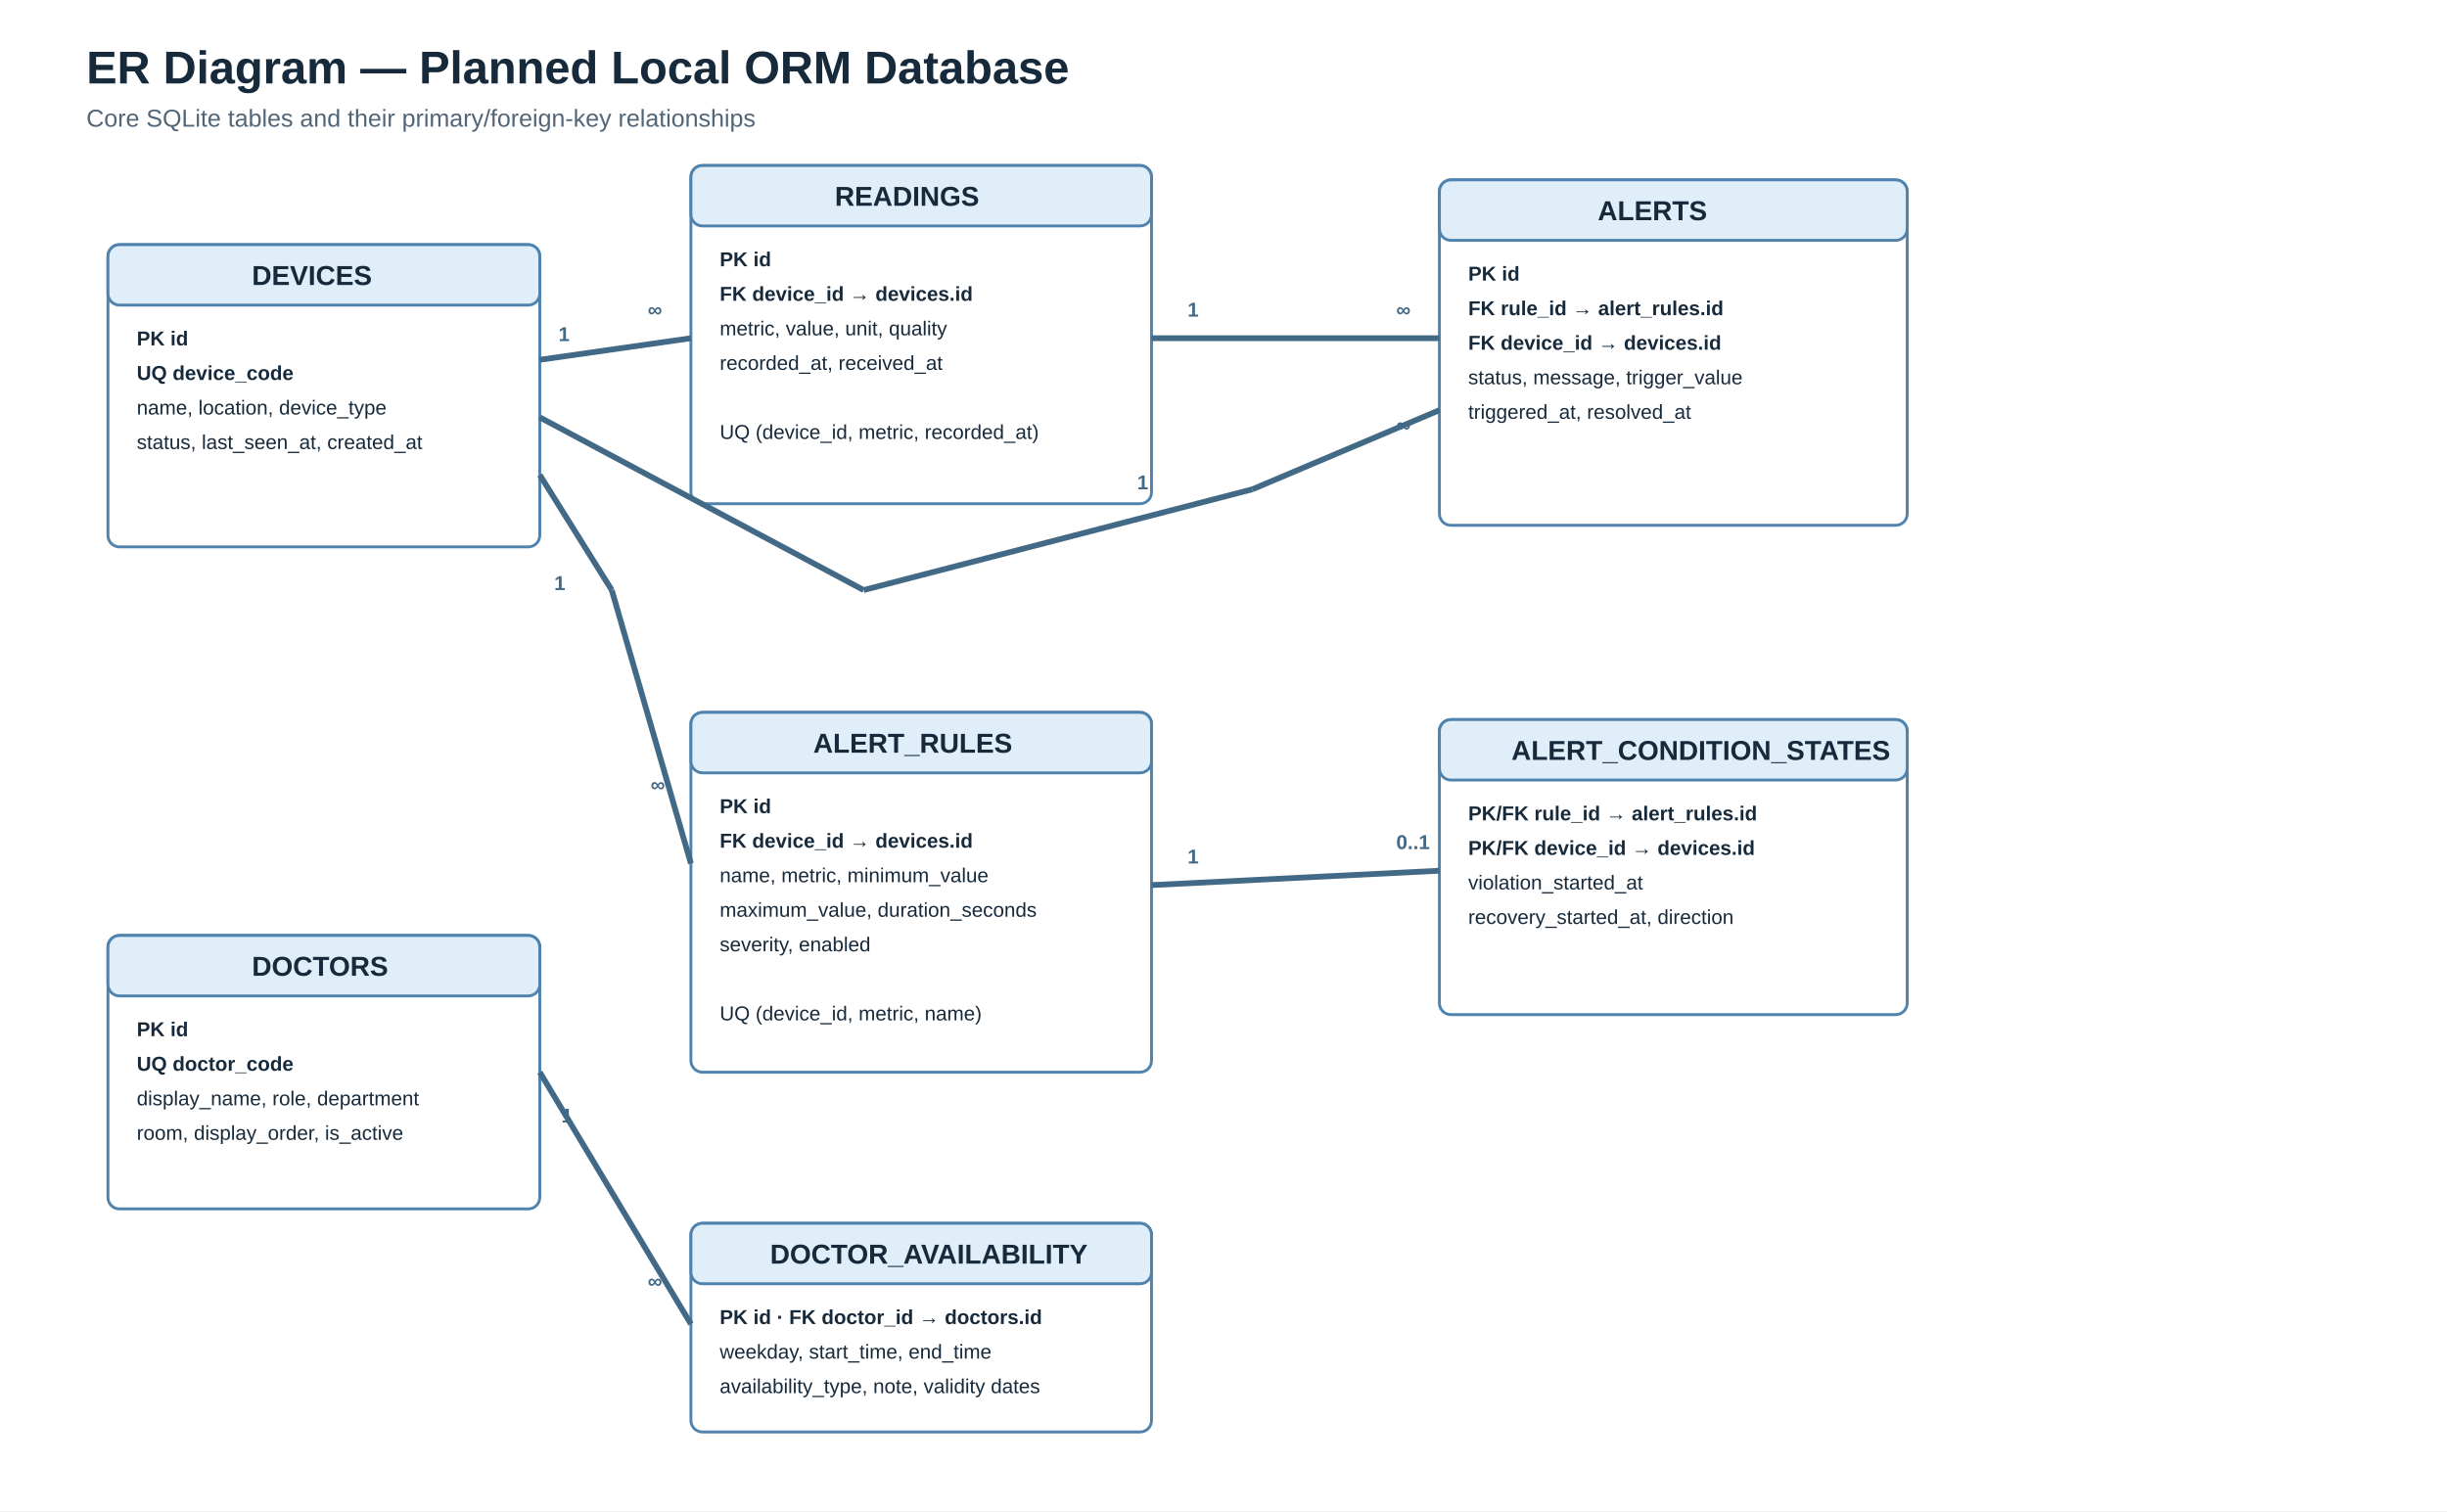
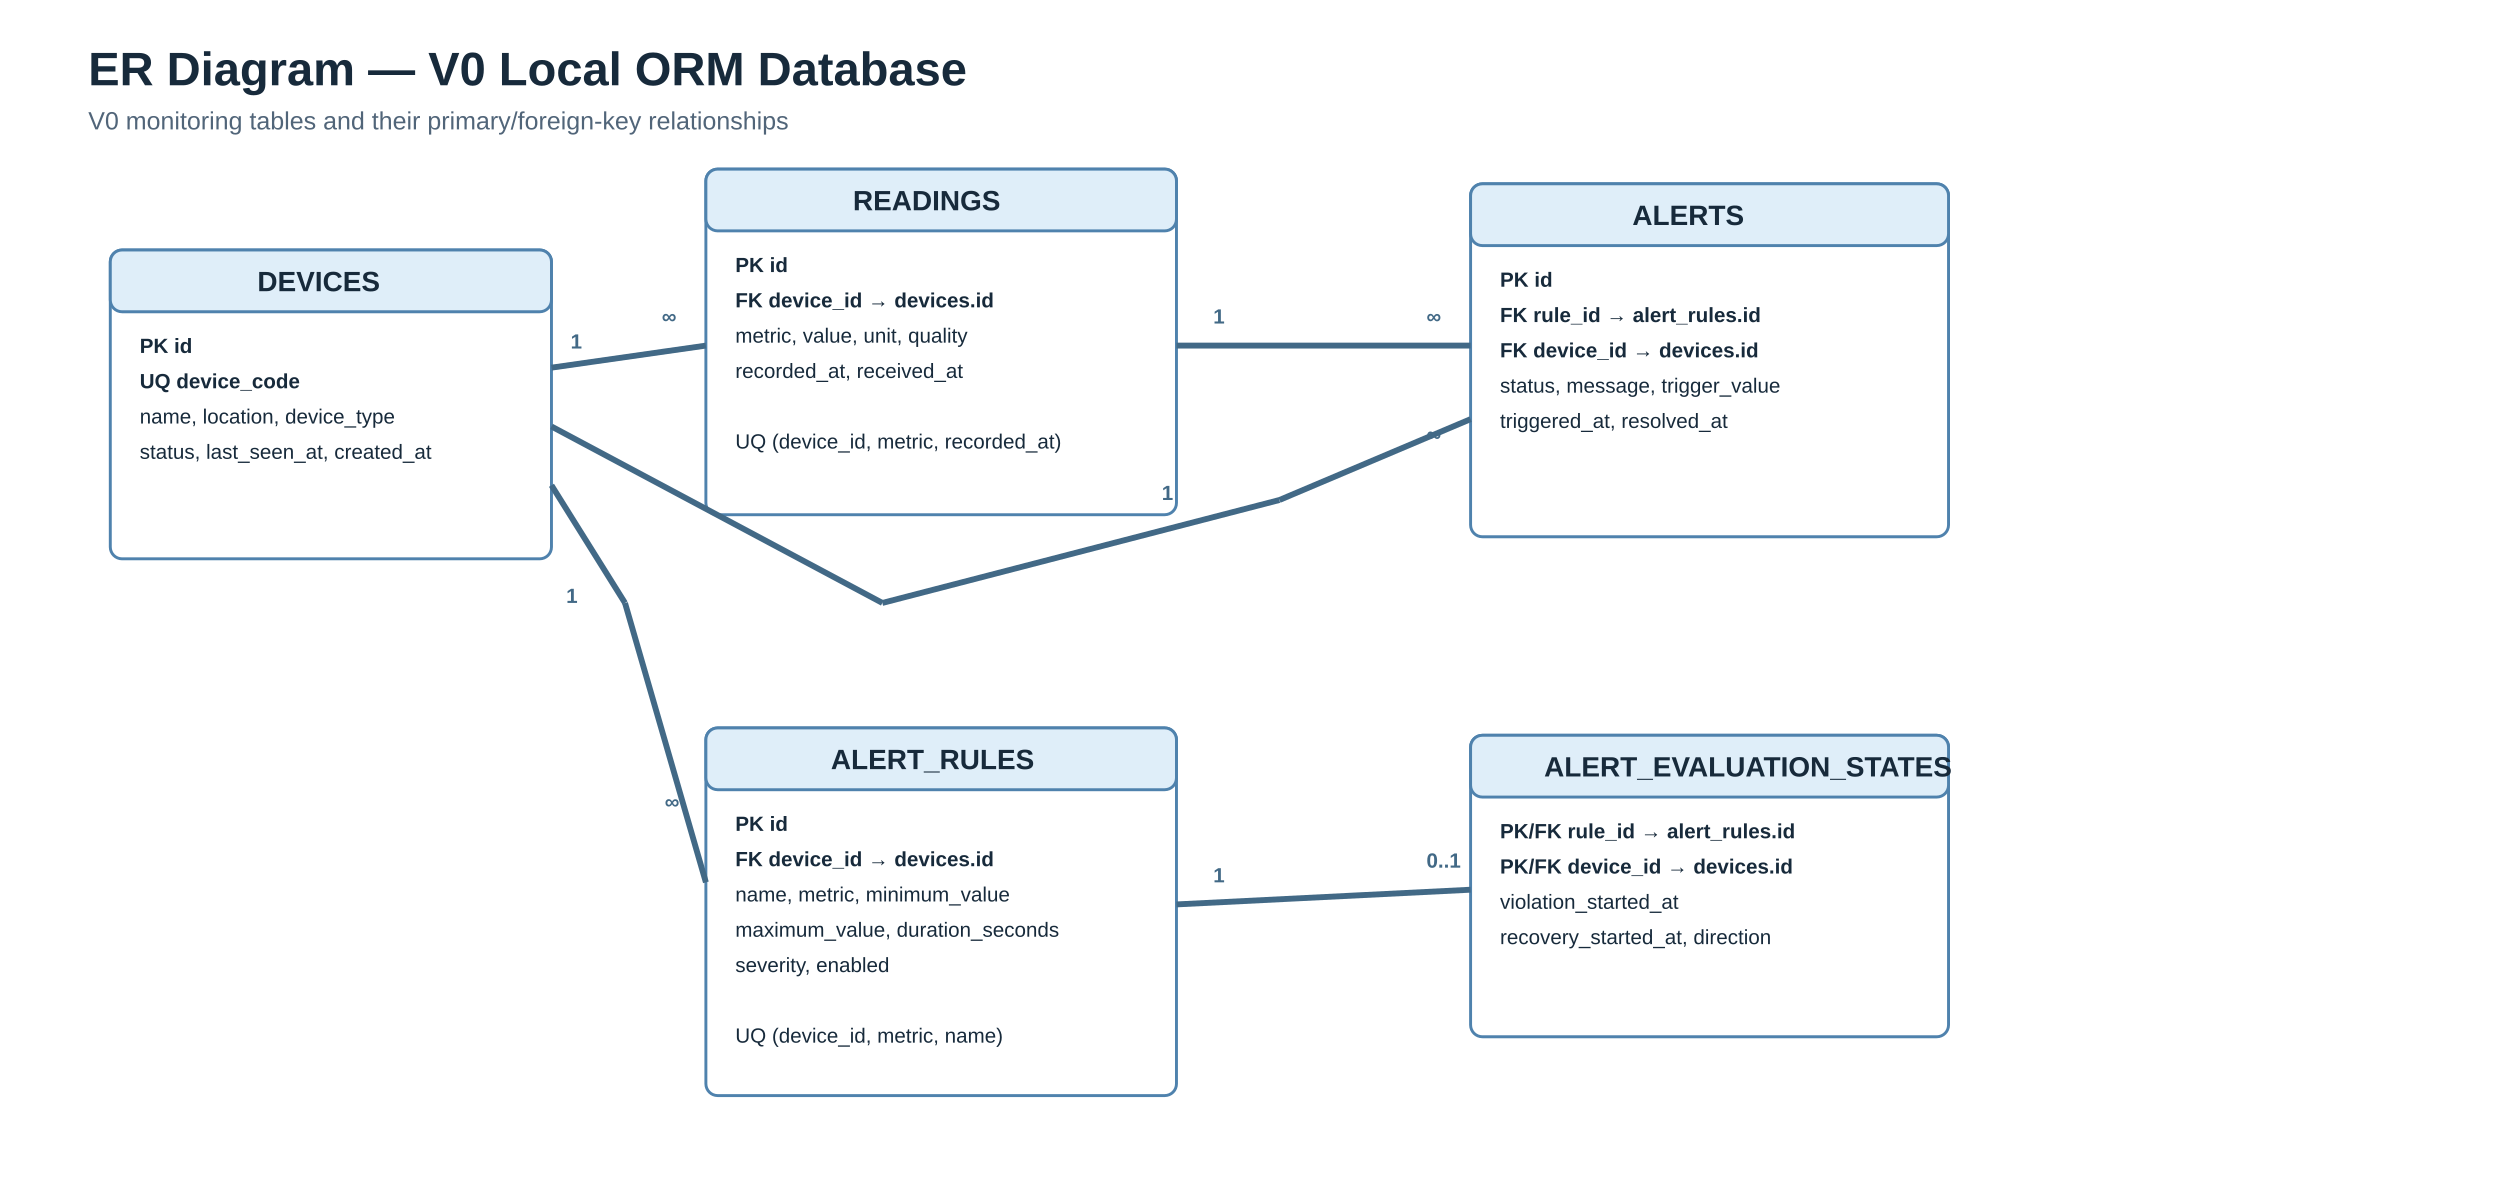
- <svg xmlns="http://www.w3.org/2000/svg" width="1700" height="1050" viewBox="0 0 1700 1050">
+ <svg xmlns="http://www.w3.org/2000/svg" width="1700" height="800" viewBox="0 0 1700 800">
  <defs>
    <style>
      text { font-family: Arial; fill: #172a3b; }
      .title { font-size: 32px; font-weight: 700; }
      .subtitle { font-size: 17px; fill: #516579; }
      .entity { fill: #fff; stroke: #4f82ad; stroke-width: 2; }
      .header { fill: #dfeef9; stroke: #4f82ad; stroke-width: 2; }
      .name { font-size: 19px; font-weight: 700; }
      .key { font-size: 14px; font-weight: 700; }
      .field { font-size: 14px; }
      .relation { stroke: #426986; stroke-width: 2.5; fill: none; }
      .card { font-size: 14px; font-weight: 700; fill: #426986; }
    </style>
  </defs>
  <rect width="1700" height="1050" fill="#fff" />
-   <text x="60" y="58" class="title">ER Diagram — Planned Local ORM Database</text>
-   <text x="60" y="88" class="subtitle">Core SQLite tables and their primary/foreign-key relationships</text>
+   <text x="60" y="58" class="title">ER Diagram — V0 Local ORM Database</text>
+   <text x="60" y="88" class="subtitle">V0 monitoring tables and their primary/foreign-key relationships</text>
  <rect x="75" y="170" width="300" height="210" rx="8" class="entity" />
  <rect x="75" y="170" width="300" height="42" rx="8" class="header" />
  <text x="175" y="198" class="name">DEVICES</text>
  <text x="95" y="240" class="key">PK  id</text>
  <text x="95" y="264" class="key">UQ  device_code</text>
  <text x="95" y="288" class="field">name, location, device_type</text>
  <text x="95" y="312" class="field">status, last_seen_at, created_at</text>
  <rect x="480" y="115" width="320" height="235" rx="8" class="entity" />
  <rect x="480" y="115" width="320" height="42" rx="8" class="header" />
  <text x="580" y="143" class="name">READINGS</text>
  <text x="500" y="185" class="key">PK  id</text>
  <text x="500" y="209" class="key">FK  device_id → devices.id</text>
  <text x="500" y="233" class="field">metric, value, unit, quality</text>
  <text x="500" y="257" class="field">recorded_at, received_at</text>
  <text x="500" y="305" class="field">UQ (device_id, metric, recorded_at)</text>
  <rect x="480" y="495" width="320" height="250" rx="8" class="entity" />
  <rect x="480" y="495" width="320" height="42" rx="8" class="header" />
  <text x="565" y="523" class="name">ALERT_RULES</text>
  <text x="500" y="565" class="key">PK  id</text>
  <text x="500" y="589" class="key">FK  device_id → devices.id</text>
  <text x="500" y="613" class="field">name, metric, minimum_value</text>
  <text x="500" y="637" class="field">maximum_value, duration_seconds</text>
  <text x="500" y="661" class="field">severity, enabled</text>
  <text x="500" y="709" class="field">UQ (device_id, metric, name)</text>
  <rect x="1000" y="125" width="325" height="240" rx="8" class="entity" />
  <rect x="1000" y="125" width="325" height="42" rx="8" class="header" />
  <text x="1110" y="153" class="name">ALERTS</text>
  <text x="1020" y="195" class="key">PK  id</text>
  <text x="1020" y="219" class="key">FK  rule_id → alert_rules.id</text>
  <text x="1020" y="243" class="key">FK  device_id → devices.id</text>
  <text x="1020" y="267" class="field">status, message, trigger_value</text>
  <text x="1020" y="291" class="field">triggered_at, resolved_at</text>
  <rect x="1000" y="500" width="325" height="205" rx="8" class="entity" />
  <rect x="1000" y="500" width="325" height="42" rx="8" class="header" />
-   <text x="1050" y="528" class="name">ALERT_CONDITION_STATES</text>
+   <text x="1050" y="528" class="name">ALERT_EVALUATION_STATES</text>
  <text x="1020" y="570" class="key">PK/FK  rule_id → alert_rules.id</text>
  <text x="1020" y="594" class="key">PK/FK  device_id → devices.id</text>
  <text x="1020" y="618" class="field">violation_started_at</text>
  <text x="1020" y="642" class="field">recovery_started_at, direction</text>
-   <rect x="75" y="650" width="300" height="190" rx="8" class="entity" />
-   <rect x="75" y="650" width="300" height="42" rx="8" class="header" />
-   <text x="175" y="678" class="name">DOCTORS</text>
-   <text x="95" y="720" class="key">PK  id</text>
-   <text x="95" y="744" class="key">UQ  doctor_code</text>
-   <text x="95" y="768" class="field">display_name, role, department</text>
-   <text x="95" y="792" class="field">room, display_order, is_active</text>
-   <rect x="480" y="850" width="320" height="145" rx="8" class="entity" />
-   <rect x="480" y="850" width="320" height="42" rx="8" class="header" />
-   <text x="535" y="878" class="name">DOCTOR_AVAILABILITY</text>
-   <text x="500" y="920" class="key">PK  id · FK  doctor_id → doctors.id</text>
-   <text x="500" y="944" class="field">weekday, start_time, end_time</text>
-   <text x="500" y="968" class="field">availability_type, note, validity dates</text>
  <line x1="375" y1="250" x2="480" y2="235" stroke="#426986" stroke-width="4" />
  <text x="388" y="237" class="card">1</text>
  <text x="450" y="220" class="card">∞</text>
  <line x1="375" y1="330" x2="425" y2="410" stroke="#426986" stroke-width="4" />
  <line x1="425" y1="410" x2="480" y2="600" stroke="#426986" stroke-width="4" />
  <text x="385" y="410" class="card">1</text>
  <text x="452" y="550" class="card">∞</text>
  <line x1="800" y1="235" x2="1000" y2="235" stroke="#426986" stroke-width="4" />
  <text x="825" y="220" class="card">1</text>
  <text x="970" y="220" class="card">∞</text>
  <line x1="800" y1="615" x2="1000" y2="605" stroke="#426986" stroke-width="4" />
  <text x="825" y="600" class="card">1</text>
  <text x="970" y="590" class="card">0..1</text>
-   <line x1="375" y1="745" x2="480" y2="920" stroke="#426986" stroke-width="4" />
-   <text x="390" y="780" class="card">1</text>
-   <text x="450" y="895" class="card">∞</text>
  <line x1="375" y1="290" x2="600" y2="410" stroke="#426986" stroke-width="4" />
  <line x1="600" y1="410" x2="870" y2="340" stroke="#426986" stroke-width="4" />
  <line x1="870" y1="340" x2="1000" y2="285" stroke="#426986" stroke-width="4" />
  <text x="790" y="340" class="card">1</text>
  <text x="970" y="300" class="card">∞</text>
</svg>
